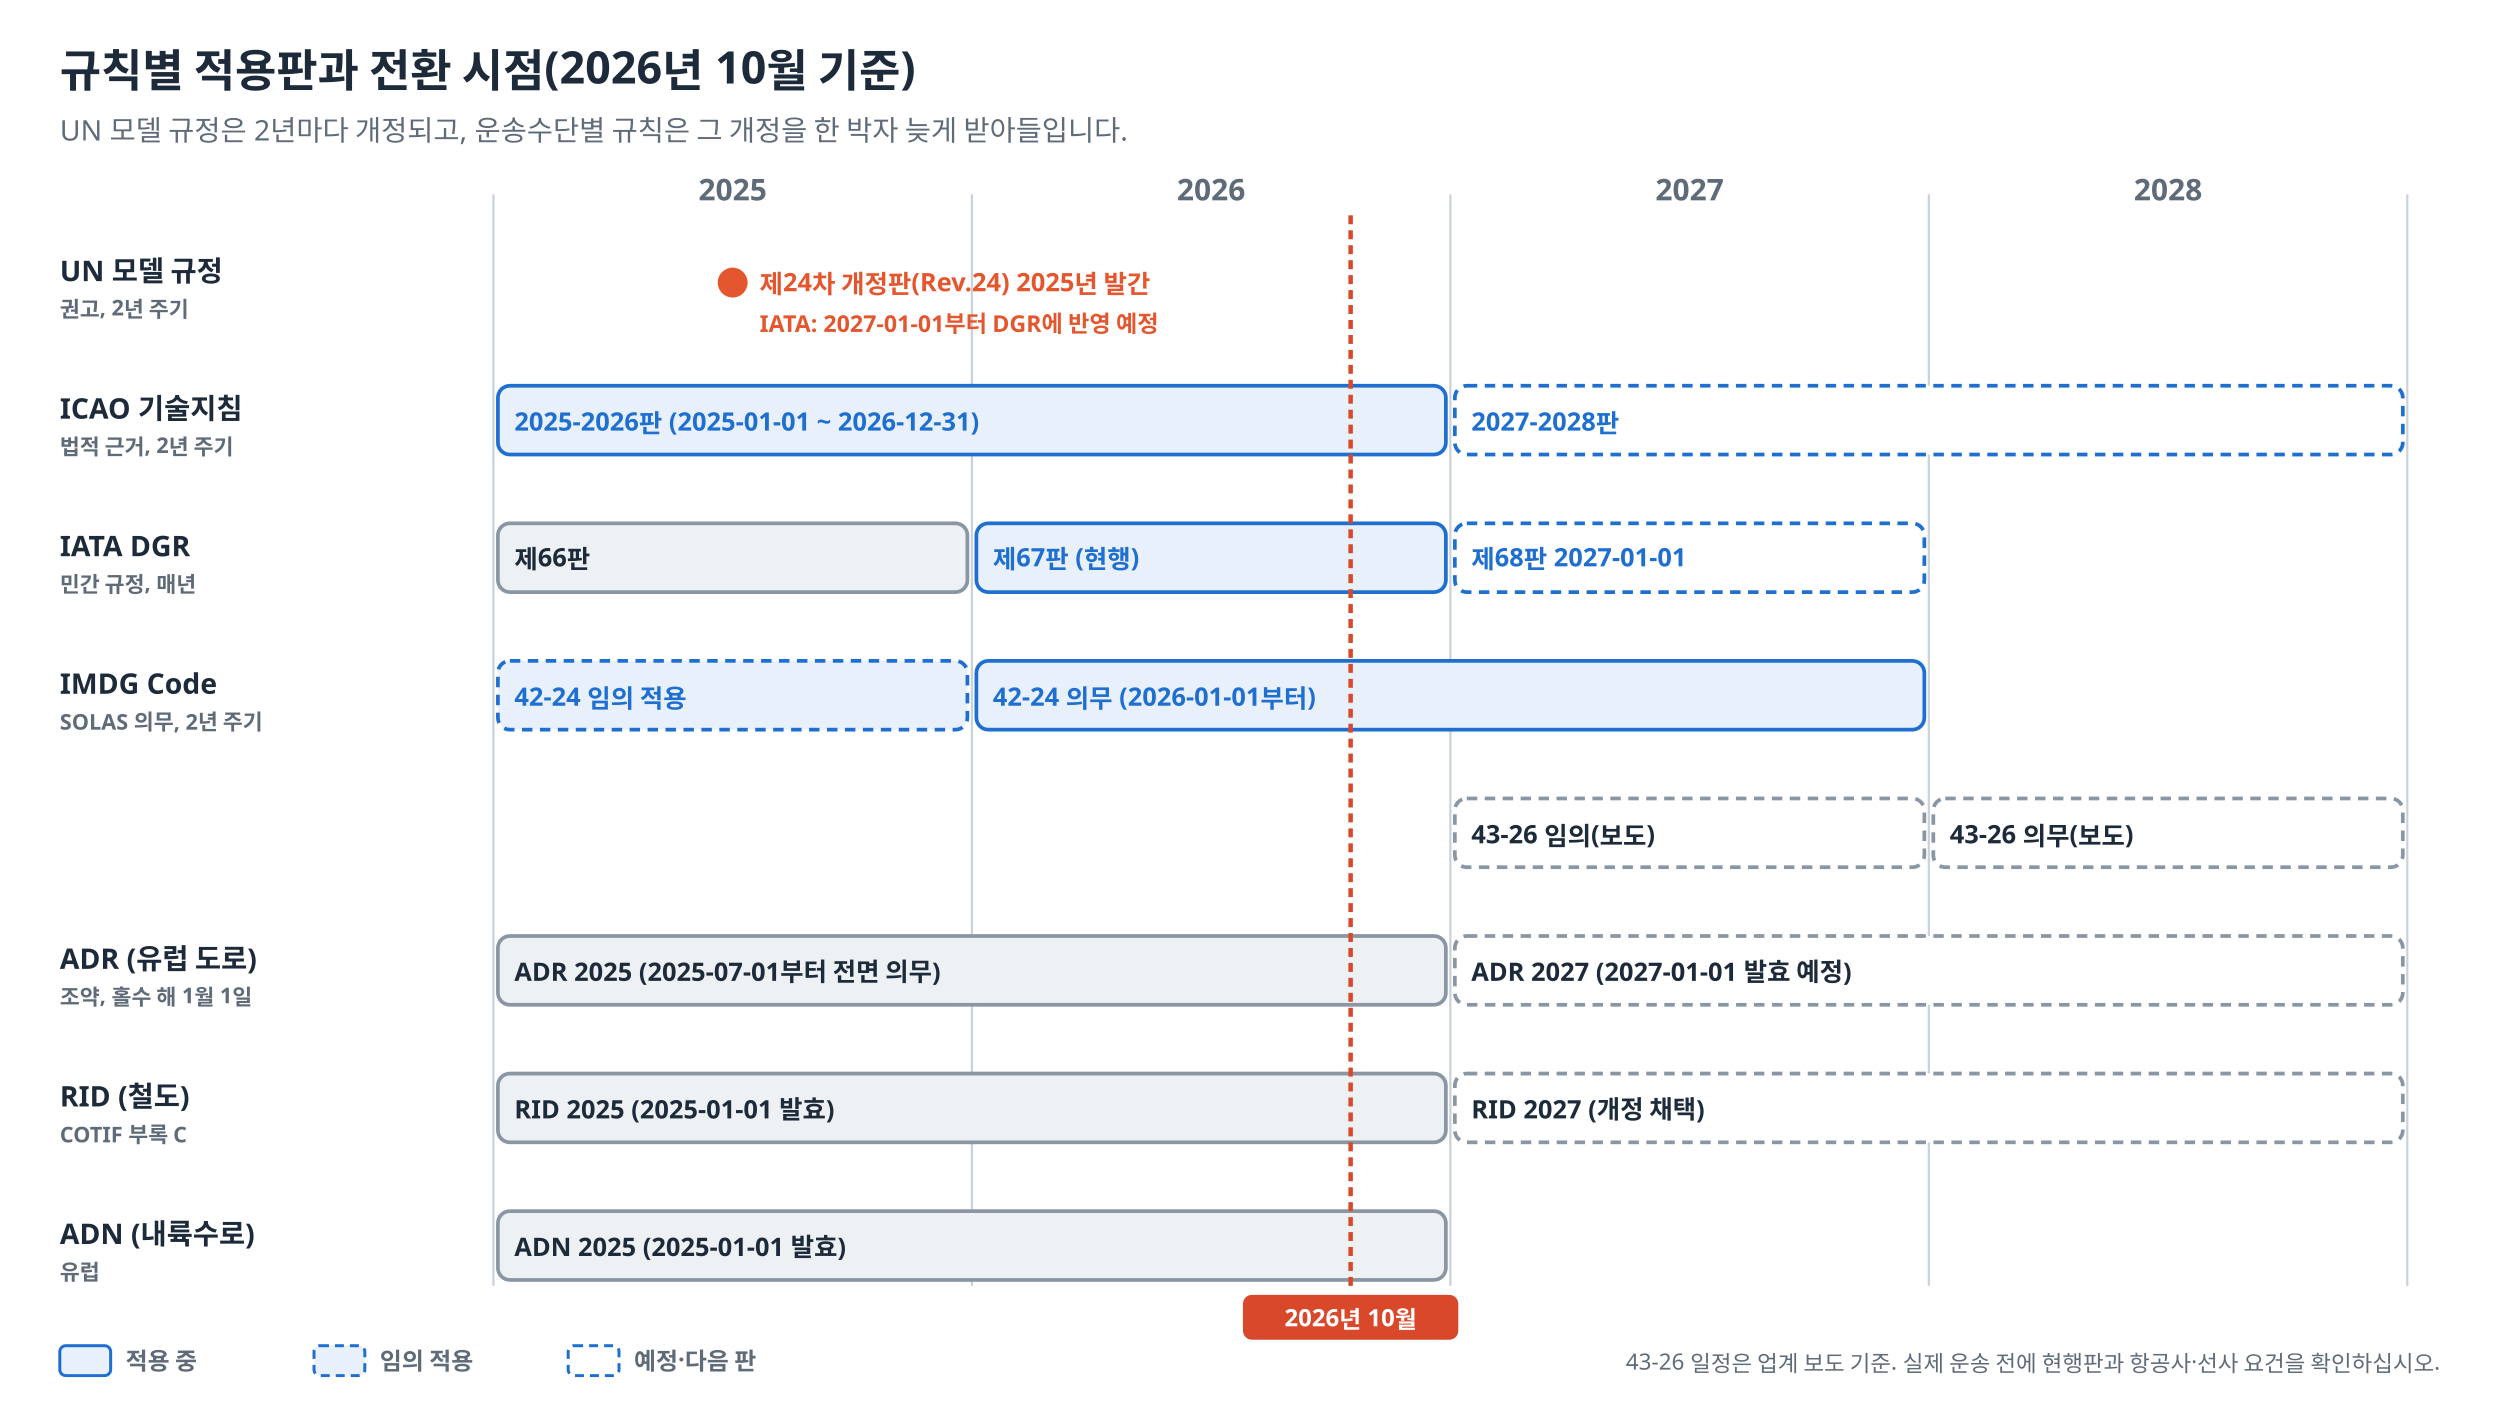
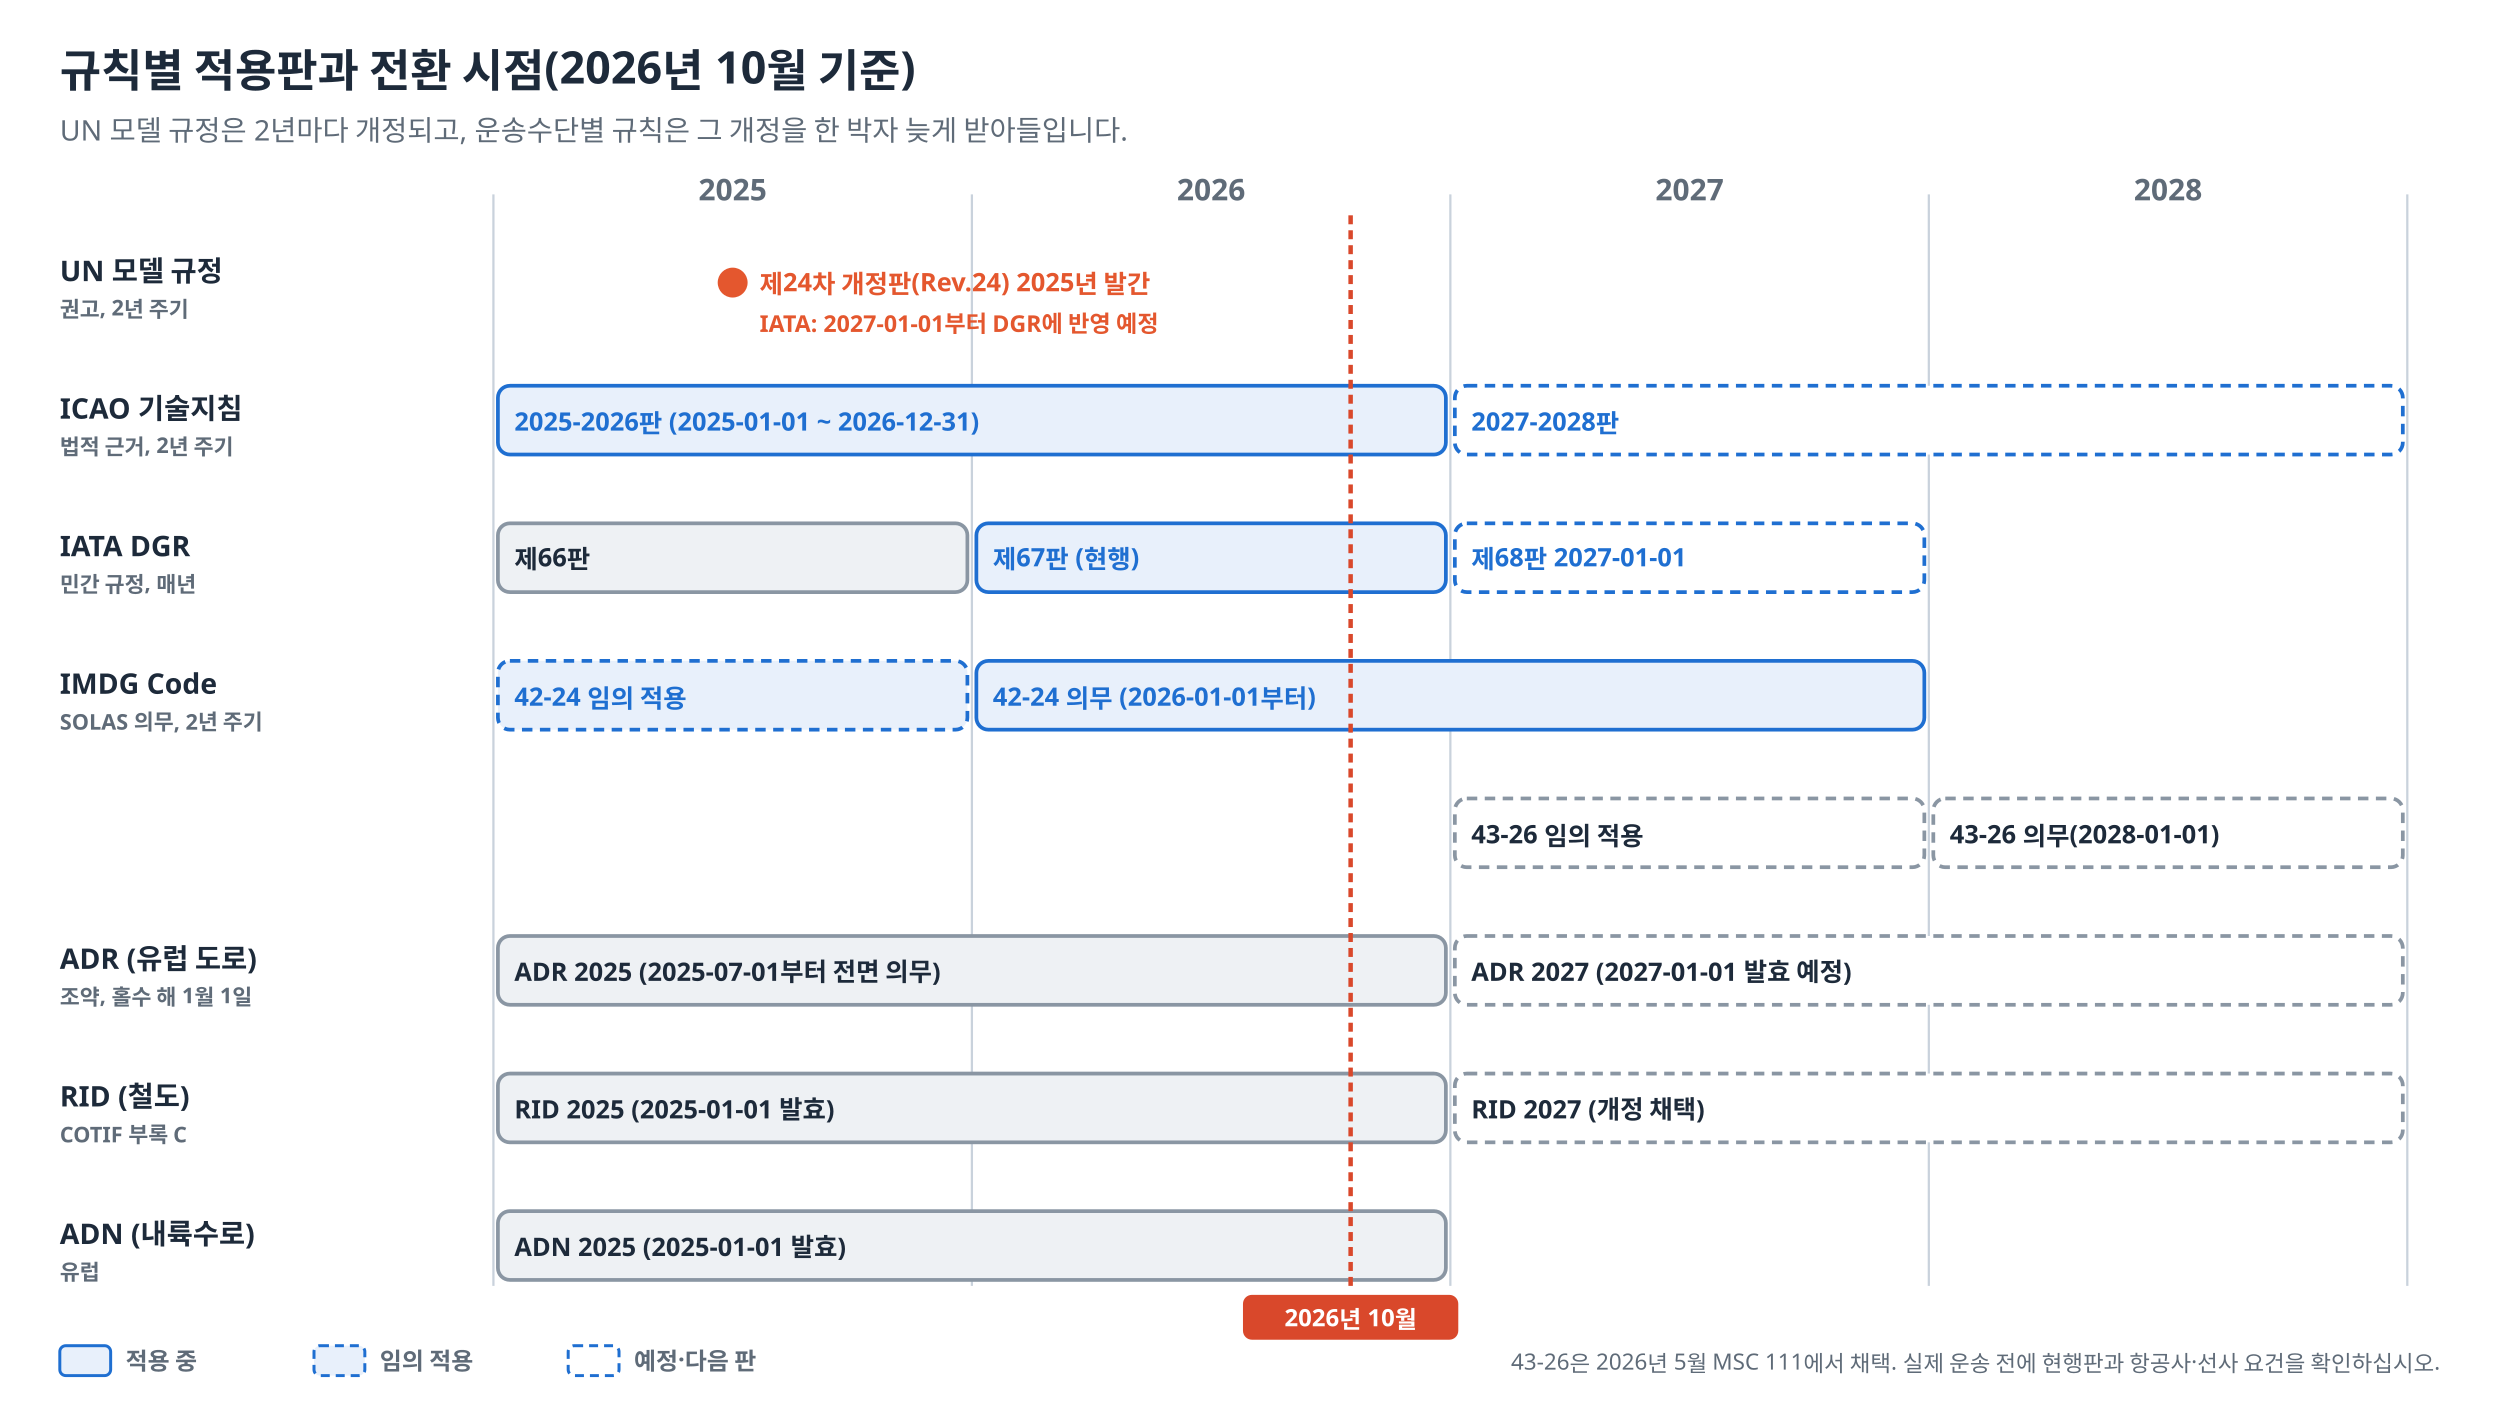
<svg xmlns="http://www.w3.org/2000/svg" viewBox="0 0 1672 941" width="1672" height="941" font-family="Pretendard, 'Noto Sans KR', 'Malgun Gothic', 'Apple SD Gothic Neo', sans-serif">
  <defs>
    <marker id="a-red" viewBox="0 0 10 10" refX="8" refY="5" markerWidth="7" markerHeight="7" orient="auto-start-reverse">
      <path d="M0 0 10 5 0 10z" fill="#d9482b" />
    </marker>
    <marker id="a-blue" viewBox="0 0 10 10" refX="8" refY="5" markerWidth="7" markerHeight="7" orient="auto-start-reverse">
      <path d="M0 0 10 5 0 10z" fill="#1f6fd1" />
    </marker>
    <marker id="a-green" viewBox="0 0 10 10" refX="8" refY="5" markerWidth="7" markerHeight="7" orient="auto-start-reverse">
      <path d="M0 0 10 5 0 10z" fill="#1f8a5b" />
    </marker>
    <marker id="a-ink" viewBox="0 0 10 10" refX="8" refY="5" markerWidth="7" markerHeight="7" orient="auto-start-reverse">
      <path d="M0 0 10 5 0 10z" fill="#1d2a3a" />
    </marker>
    <marker id="a-grey" viewBox="0 0 10 10" refX="8" refY="5" markerWidth="7" markerHeight="7" orient="auto-start-reverse">
      <path d="M0 0 10 5 0 10z" fill="#8a96a3" />
    </marker>
    <marker id="a-orange" viewBox="0 0 10 10" refX="8" refY="5" markerWidth="7" markerHeight="7" orient="auto-start-reverse">
      <path d="M0 0 10 5 0 10z" fill="#e4572e" />
    </marker>
    <marker id="a-amber" viewBox="0 0 10 10" refX="8" refY="5" markerWidth="7" markerHeight="7" orient="auto-start-reverse">
      <path d="M0 0 10 5 0 10z" fill="#c98a00" />
    </marker>
    <marker id="a-sub" viewBox="0 0 10 10" refX="8" refY="5" markerWidth="7" markerHeight="7" orient="auto-start-reverse">
      <path d="M0 0 10 5 0 10z" fill="#5f6b78" />
    </marker>
  </defs>
  <rect width="1672" height="941" fill="#ffffff" />
  <text x="40.0" y="58.0" font-size="30" font-weight="800" fill="#1d2a3a" text-anchor="start">규칙별 적용판과 전환 시점(2026년 10월 기준)</text>
  <text x="40.0" y="94.0" font-size="19" font-weight="500" fill="#5f6b78" text-anchor="start">UN 모델 규정은 2년마다 개정되고, 운송수단별 규칙은 그 개정을 한 박자 늦게 받아들입니다.</text>
  <line x1="330.0" y1="130.0" x2="330.0" y2="860.0" stroke="#c9d2dc" stroke-width="1.5" />
  <text x="490.0" y="134.0" font-size="20" font-weight="800" fill="#5f6b78" text-anchor="middle">2025</text>
  <line x1="650.0" y1="130.0" x2="650.0" y2="860.0" stroke="#c9d2dc" stroke-width="1.5" />
  <text x="810.0" y="134.0" font-size="20" font-weight="800" fill="#5f6b78" text-anchor="middle">2026</text>
  <line x1="970.0" y1="130.0" x2="970.0" y2="860.0" stroke="#c9d2dc" stroke-width="1.5" />
  <text x="1130.0" y="134.0" font-size="20" font-weight="800" fill="#5f6b78" text-anchor="middle">2027</text>
  <line x1="1290.0" y1="130.0" x2="1290.0" y2="860.0" stroke="#c9d2dc" stroke-width="1.5" />
  <text x="1450.0" y="134.0" font-size="20" font-weight="800" fill="#5f6b78" text-anchor="middle">2028</text>
  <line x1="1610.0" y1="130.0" x2="1610.0" y2="860.0" stroke="#c9d2dc" stroke-width="1.5" />
  <text x="40.0" y="188.0" font-size="19" font-weight="800" fill="#1d2a3a" text-anchor="start">UN 모델 규정</text>
  <text x="40.0" y="212.0" font-size="14.5" font-weight="600" fill="#5f6b78" text-anchor="start">권고, 2년 주기</text>
  <circle cx="490.0" cy="189.0" r="10.0" fill="#e4572e" stroke="none" stroke-width="2" />
  <text x="508.0" y="196.0" font-size="17" font-weight="800" fill="#e4572e" text-anchor="start">제24차 개정판(Rev.24) 2025년 발간</text>
  <text x="508.0" y="222.0" font-size="15.5" font-weight="700" fill="#e4572e" text-anchor="start">IATA: 2027-01-01부터 DGR에 반영 예정</text>
  <text x="40.0" y="280.0" font-size="19" font-weight="800" fill="#1d2a3a" text-anchor="start">ICAO 기술지침</text>
  <text x="40.0" y="304.0" font-size="14.5" font-weight="600" fill="#5f6b78" text-anchor="start">법적 근거, 2년 주기</text>
  <rect x="333.0" y="258.0" width="634.0" height="46.0" fill="#e8f0fb" stroke="#1f6fd1" stroke-width="2.5" rx="8" />
  <text x="344.0" y="288.0" font-size="17" font-weight="800" fill="#1f6fd1" text-anchor="start">2025-2026판 (2025-01-01 ~ 2026-12-31)</text>
  <rect x="973.0" y="258.0" width="634.0" height="46.0" fill="#ffffff" stroke="#1f6fd1" stroke-width="2.5" rx="8" stroke-dasharray="7 5" />
  <text x="984.0" y="288.0" font-size="17" font-weight="800" fill="#1f6fd1" text-anchor="start">2027-2028판</text>
  <text x="40.0" y="372.0" font-size="19" font-weight="800" fill="#1d2a3a" text-anchor="start">IATA DGR</text>
  <text x="40.0" y="396.0" font-size="14.5" font-weight="600" fill="#5f6b78" text-anchor="start">민간 규정, 매년</text>
  <rect x="333.0" y="350.0" width="314.0" height="46.0" fill="#eef1f4" stroke="#8a96a3" stroke-width="2.5" rx="8" />
  <text x="344.0" y="380.0" font-size="17" font-weight="800" fill="#1d2a3a" text-anchor="start">제66판</text>
  <rect x="653.0" y="350.0" width="314.0" height="46.0" fill="#e8f0fb" stroke="#1f6fd1" stroke-width="2.5" rx="8" />
  <text x="664.0" y="380.0" font-size="17" font-weight="800" fill="#1f6fd1" text-anchor="start">제67판 (현행)</text>
  <rect x="973.0" y="350.0" width="314.0" height="46.0" fill="#ffffff" stroke="#1f6fd1" stroke-width="2.5" rx="8" stroke-dasharray="7 5" />
  <text x="984.0" y="380.0" font-size="17" font-weight="800" fill="#1f6fd1" text-anchor="start">제68판 2027-01-01</text>
  <text x="40.0" y="464.0" font-size="19" font-weight="800" fill="#1d2a3a" text-anchor="start">IMDG Code</text>
  <text x="40.0" y="488.0" font-size="14.5" font-weight="600" fill="#5f6b78" text-anchor="start">SOLAS 의무, 2년 주기</text>
  <rect x="333.0" y="442.0" width="314.0" height="46.0" fill="#e8f0fb" stroke="#1f6fd1" stroke-width="2.5" rx="8" stroke-dasharray="7 5" />
  <text x="344.0" y="472.0" font-size="17" font-weight="800" fill="#1f6fd1" text-anchor="start">42-24 임의 적용</text>
  <rect x="653.0" y="442.0" width="634.0" height="46.0" fill="#e8f0fb" stroke="#1f6fd1" stroke-width="2.5" rx="8" />
  <text x="664.0" y="472.0" font-size="17" font-weight="800" fill="#1f6fd1" text-anchor="start">42-24 의무 (2026-01-01부터)</text>
  <text x="40.0" y="556.0" font-size="19" font-weight="800" fill="#1d2a3a" text-anchor="start" />
  <text x="40.0" y="580.0" font-size="14.5" font-weight="600" fill="#5f6b78" text-anchor="start" />
  <rect x="973.0" y="534.0" width="314.0" height="46.0" fill="#ffffff" stroke="#8a96a3" stroke-width="2.5" rx="8" stroke-dasharray="7 5" />
-   <text x="984.0" y="564.0" font-size="17" font-weight="800" fill="#1d2a3a" text-anchor="start">43-26 임의(보도)</text>
+   <text x="984.0" y="564.0" font-size="17" font-weight="800" fill="#1d2a3a" text-anchor="start">43-26 임의 적용</text>
  <rect x="1293.0" y="534.0" width="314.0" height="46.0" fill="#ffffff" stroke="#8a96a3" stroke-width="2.5" rx="8" stroke-dasharray="7 5" />
-   <text x="1304.0" y="564.0" font-size="17" font-weight="800" fill="#1d2a3a" text-anchor="start">43-26 의무(보도)</text>
+   <text x="1304.0" y="564.0" font-size="17" font-weight="800" fill="#1d2a3a" text-anchor="start">43-26 의무(2028-01-01)</text>
  <text x="40.0" y="648.0" font-size="19" font-weight="800" fill="#1d2a3a" text-anchor="start">ADR (유럽 도로)</text>
  <text x="40.0" y="672.0" font-size="14.5" font-weight="600" fill="#5f6b78" text-anchor="start">조약, 홀수 해 1월 1일</text>
  <rect x="333.0" y="626.0" width="634.0" height="46.0" fill="#eef1f4" stroke="#8a96a3" stroke-width="2.5" rx="8" />
  <text x="344.0" y="656.0" font-size="17" font-weight="800" fill="#1d2a3a" text-anchor="start">ADR 2025 (2025-07-01부터 전면 의무)</text>
  <rect x="973.0" y="626.0" width="634.0" height="46.0" fill="#ffffff" stroke="#8a96a3" stroke-width="2.5" rx="8" stroke-dasharray="7 5" />
  <text x="984.0" y="656.0" font-size="17" font-weight="800" fill="#1d2a3a" text-anchor="start">ADR 2027 (2027-01-01 발효 예정)</text>
  <text x="40.0" y="740.0" font-size="19" font-weight="800" fill="#1d2a3a" text-anchor="start">RID (철도)</text>
  <text x="40.0" y="764.0" font-size="14.5" font-weight="600" fill="#5f6b78" text-anchor="start">COTIF 부록 C</text>
  <rect x="333.0" y="718.0" width="634.0" height="46.0" fill="#eef1f4" stroke="#8a96a3" stroke-width="2.5" rx="8" />
  <text x="344.0" y="748.0" font-size="17" font-weight="800" fill="#1d2a3a" text-anchor="start">RID 2025 (2025-01-01 발효)</text>
  <rect x="973.0" y="718.0" width="634.0" height="46.0" fill="#ffffff" stroke="#8a96a3" stroke-width="2.5" rx="8" stroke-dasharray="7 5" />
  <text x="984.0" y="748.0" font-size="17" font-weight="800" fill="#1d2a3a" text-anchor="start">RID 2027 (개정 채택)</text>
  <text x="40.0" y="832.0" font-size="19" font-weight="800" fill="#1d2a3a" text-anchor="start">ADN (내륙수로)</text>
  <text x="40.0" y="856.0" font-size="14.5" font-weight="600" fill="#5f6b78" text-anchor="start">유럽</text>
  <rect x="333.0" y="810.0" width="634.0" height="46.0" fill="#eef1f4" stroke="#8a96a3" stroke-width="2.5" rx="8" />
  <text x="344.0" y="840.0" font-size="17" font-weight="800" fill="#1d2a3a" text-anchor="start">ADN 2025 (2025-01-01 발효)</text>
  <line x1="903.3" y1="144.0" x2="903.3" y2="860.0" stroke="#d9482b" stroke-width="3" stroke-dasharray="6 4" />
  <rect x="831.3" y="866.0" width="144.0" height="30.0" fill="#d9482b" stroke="none" stroke-width="0" rx="6" />
  <text x="903.3" y="887.0" font-size="16" font-weight="800" fill="#ffffff" text-anchor="middle">2026년 10월</text>
  <rect x="40.0" y="900.0" width="34.0" height="20.0" fill="#e8f0fb" stroke="#1f6fd1" stroke-width="2" rx="4" />
  <text x="84.0" y="916.0" font-size="16" font-weight="600" fill="#5f6b78" text-anchor="start">적용 중</text>
  <rect x="210.0" y="900.0" width="34.0" height="20.0" fill="#e8f0fb" stroke="#1f6fd1" stroke-width="2" rx="4" stroke-dasharray="6 4" />
  <text x="254.0" y="916.0" font-size="16" font-weight="600" fill="#5f6b78" text-anchor="start">임의 적용</text>
  <rect x="380.0" y="900.0" width="34.0" height="20.0" fill="#fff" stroke="#1f6fd1" stroke-width="2" rx="4" stroke-dasharray="6 4" />
  <text x="424.0" y="916.0" font-size="16" font-weight="600" fill="#5f6b78" text-anchor="start">예정·다음 판</text>
-   <text x="1632.0" y="916.0" font-size="15" font-weight="500" fill="#5f6b78" text-anchor="end">43-26 일정은 업계 보도 기준. 실제 운송 전에 현행판과 항공사·선사 요건을 확인하십시오.</text>
+   <text x="1632.0" y="916.0" font-size="15" font-weight="500" fill="#5f6b78" text-anchor="end">43-26은 2026년 5월 MSC 111에서 채택. 실제 운송 전에 현행판과 항공사·선사 요건을 확인하십시오.</text>
</svg>
